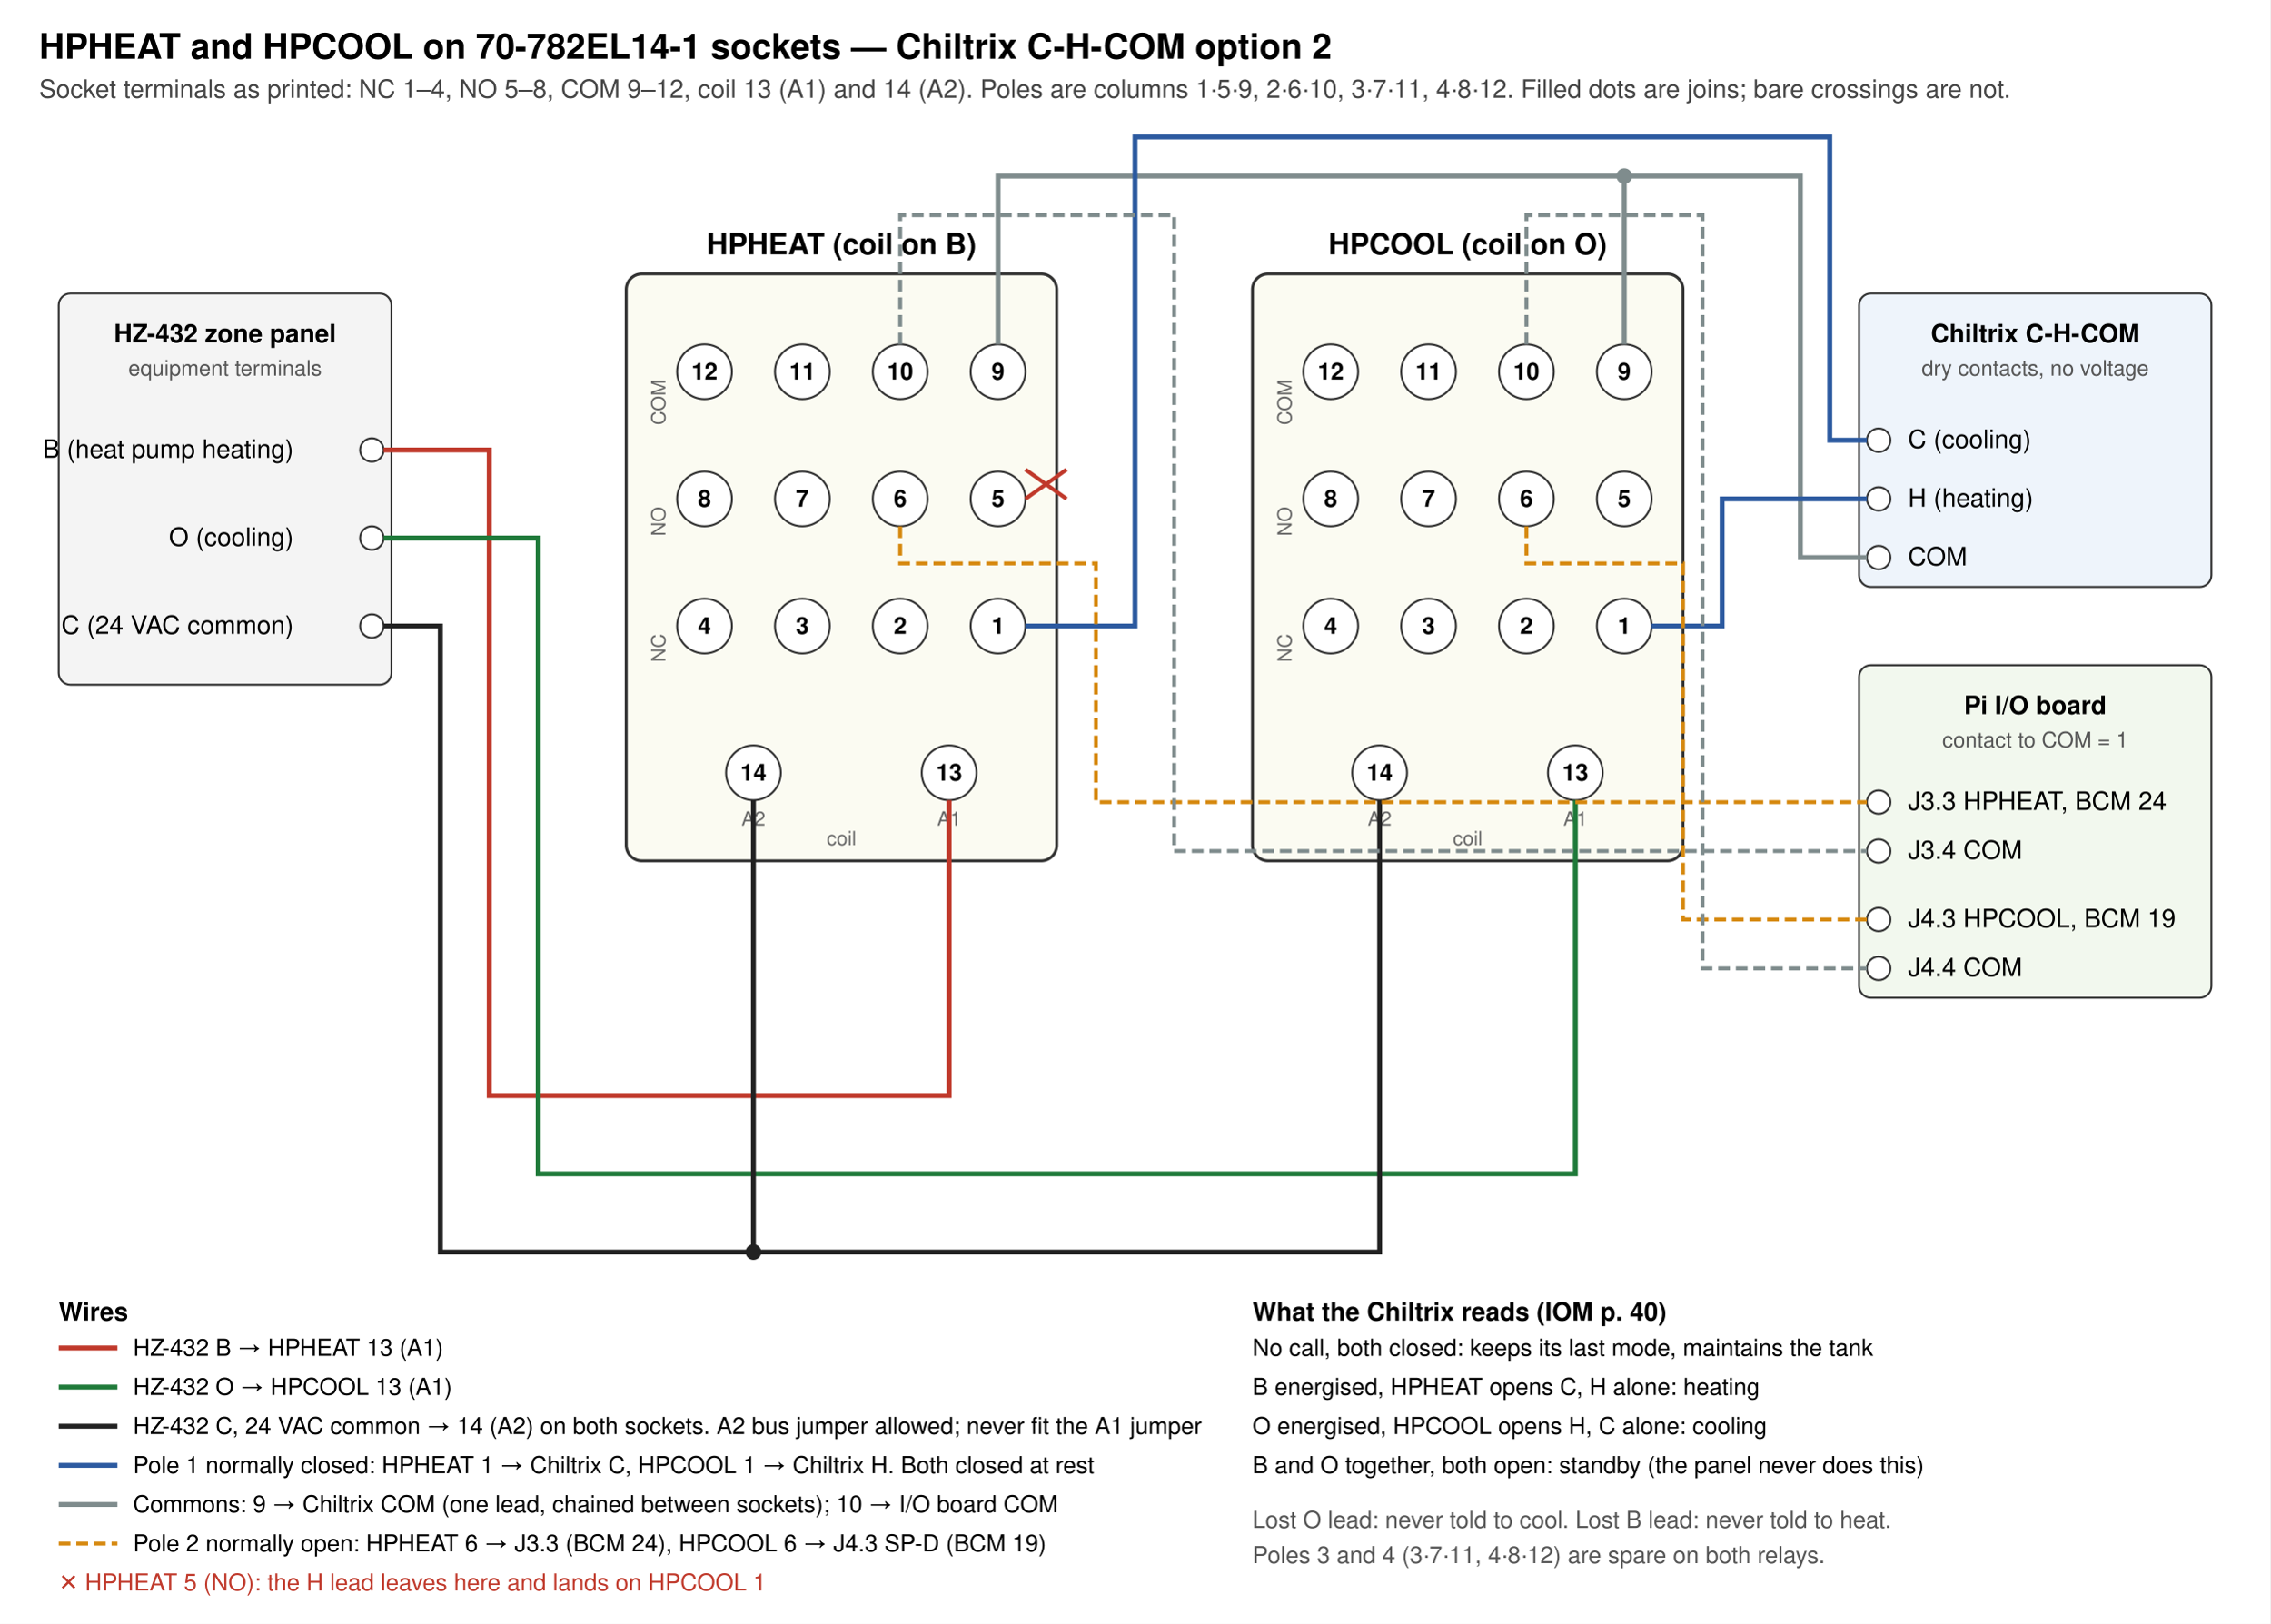
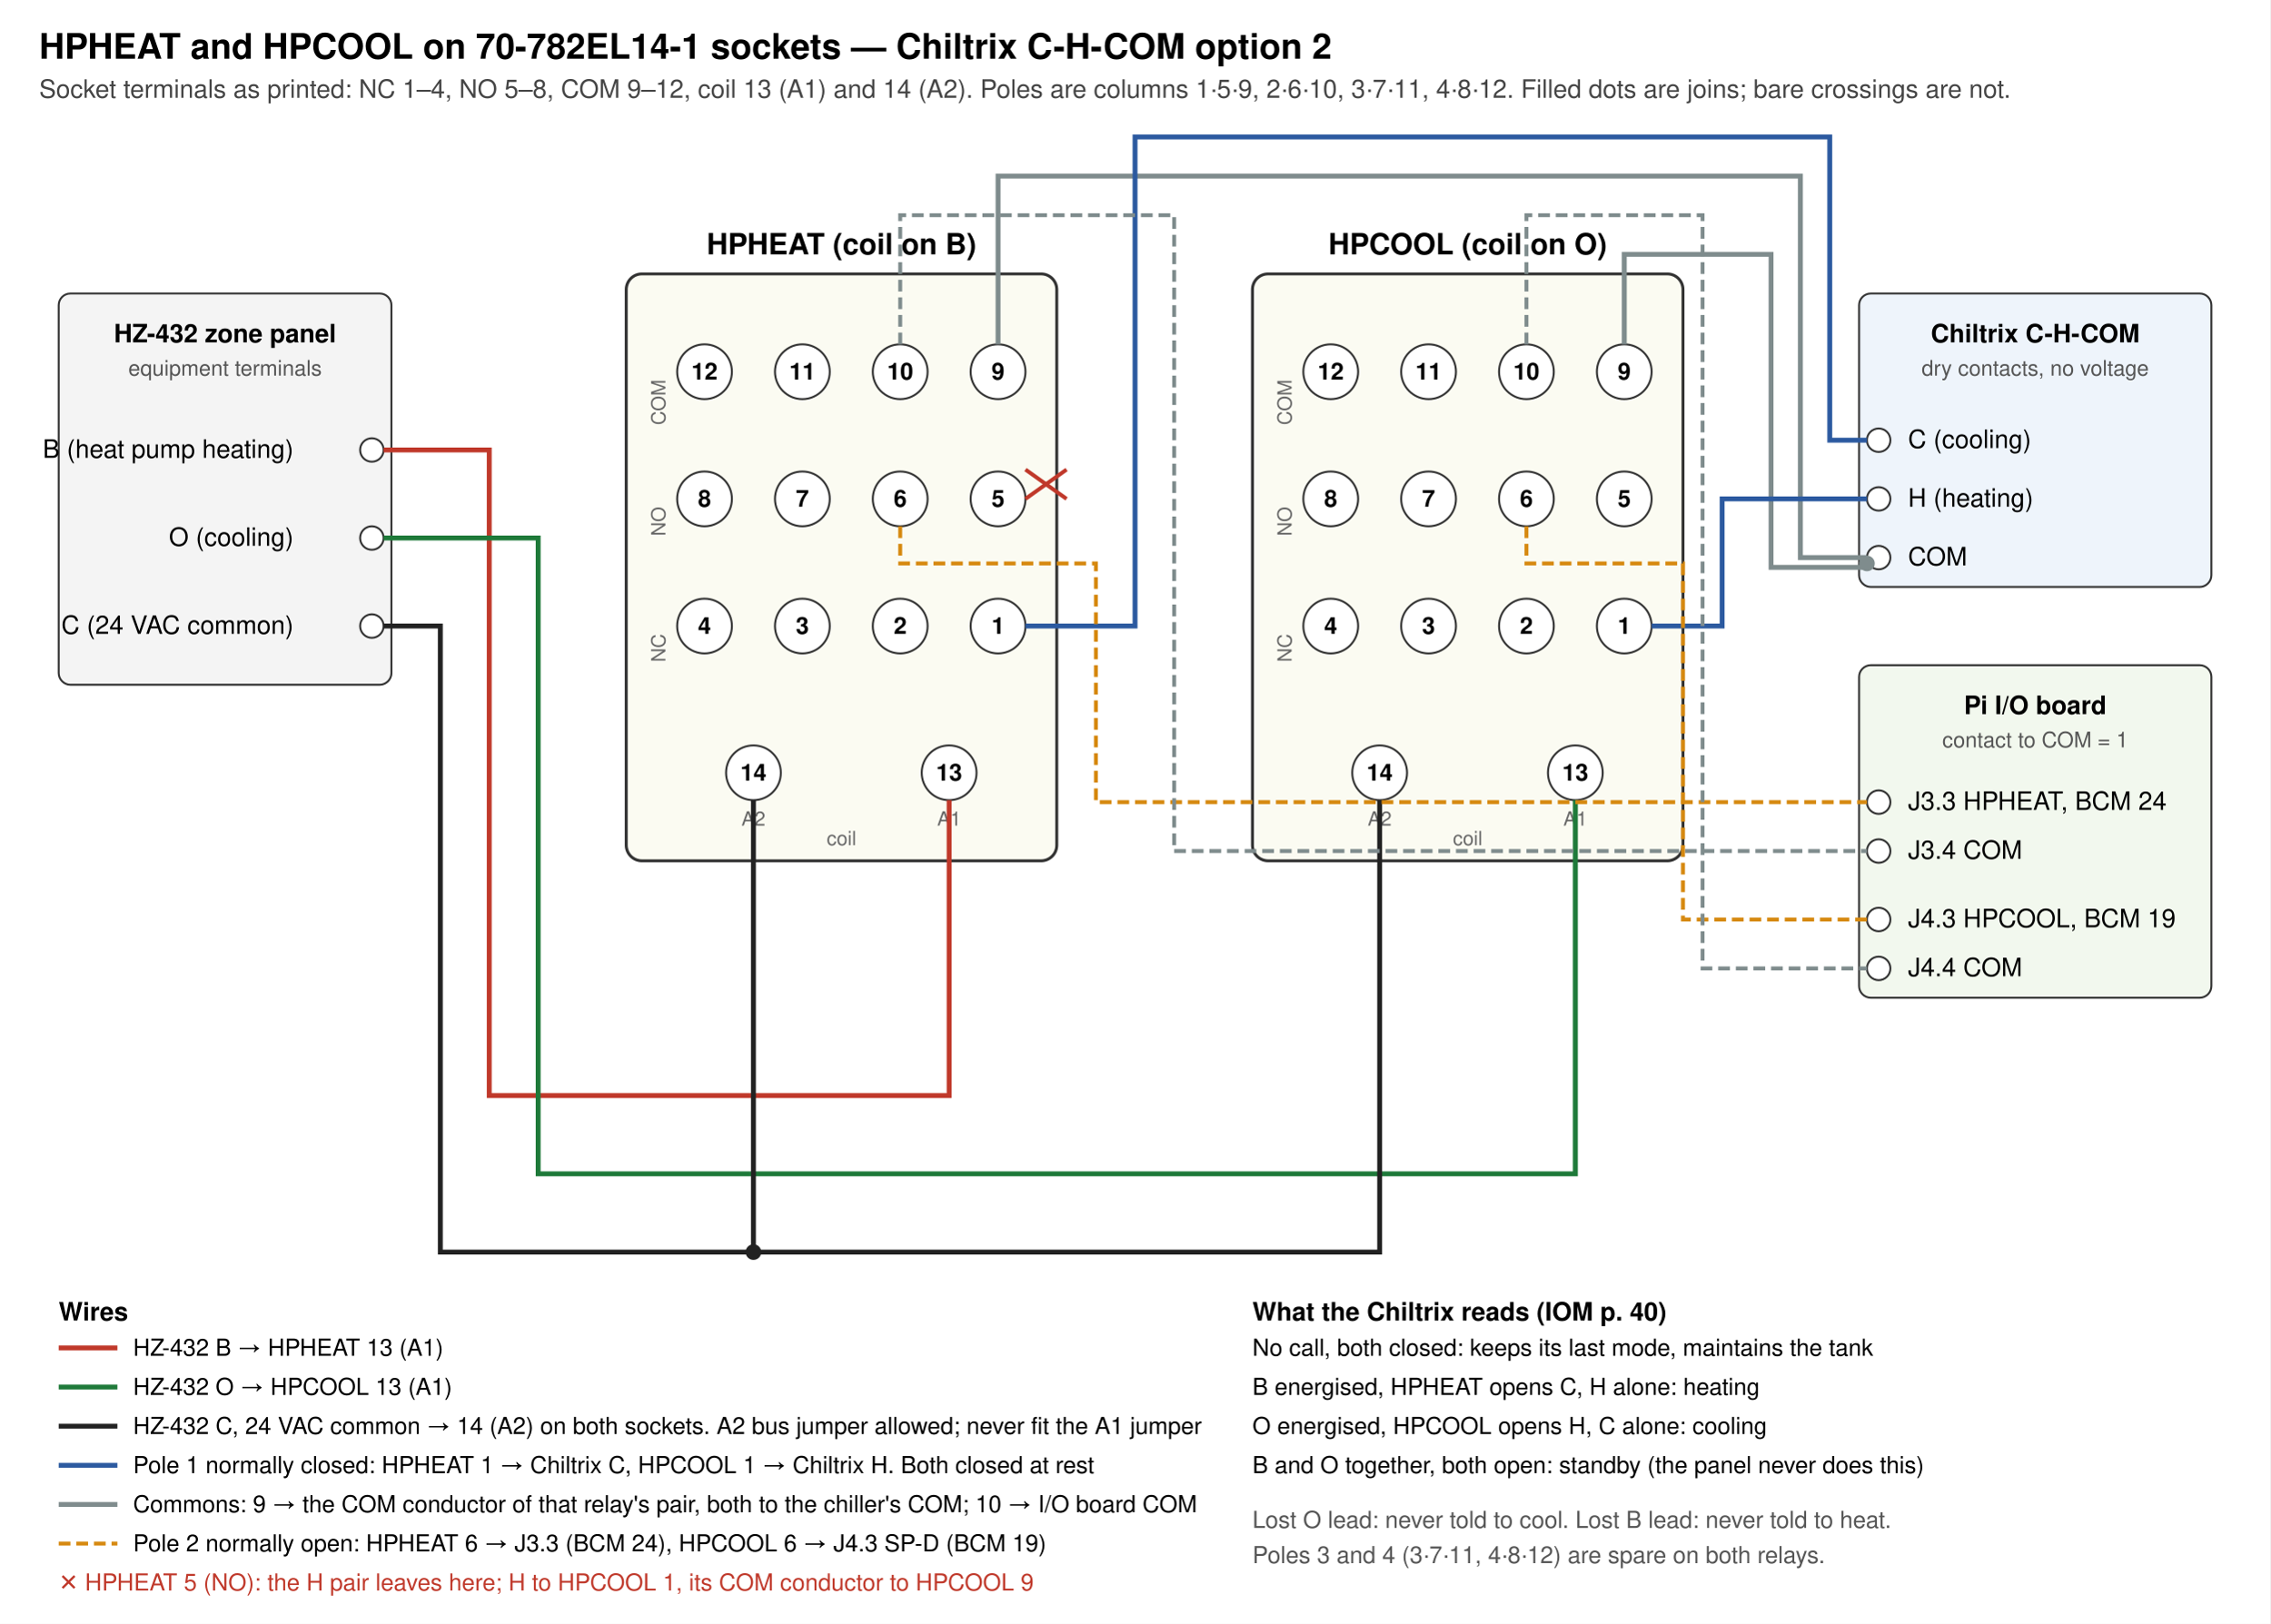
<svg xmlns="http://www.w3.org/2000/svg" width="1160" height="830" viewBox="0 0 1160 830" font-family="Helvetica, Arial, sans-serif" font-size="13">
  <rect width="1160" height="830" fill="#ffffff" />
  <text x="20" y="30" font-size="18" font-weight="bold">HPHEAT and HPCOOL on 70-782EL14-1 sockets — Chiltrix C-H-COM option 2</text>
  <text x="20" y="50" fill="#444">Socket terminals as printed: NC 1–4, NO 5–8, COM 9–12, coil 13 (A1) and 14 (A2). Poles are columns 1·5·9, 2·6·10, 3·7·11, 4·8·12. Filled dots are joins; bare crossings are not.</text>
  <g>
    <rect x="30" y="150" width="170" height="200" rx="6" fill="#f4f4f4" stroke="#333" />
    <text x="115" y="175" text-anchor="middle" font-weight="bold">HZ-432 zone panel</text>
    <text x="115" y="192" text-anchor="middle" fill="#555" font-size="11">equipment terminals</text>
    <circle cx="190" cy="230" r="6" fill="#fff" stroke="#333" />
    <text x="150" y="234" text-anchor="end">B (heat pump heating)</text>
    <circle cx="190" cy="275" r="6" fill="#fff" stroke="#333" />
    <text x="150" y="279" text-anchor="end">O (cooling)</text>
    <circle cx="190" cy="320" r="6" fill="#fff" stroke="#333" />
    <text x="150" y="324" text-anchor="end">C (24 VAC common)</text>
  </g>
  <defs>
    <g id="socket">
      <rect x="0" y="0" width="220" height="300" rx="8" fill="#fbfbf2" stroke="#333" stroke-width="1.5" />
      <g fill="#fff" stroke="#333">
        <circle cx="40" cy="50" r="14" />
        <circle cx="90" cy="50" r="14" />
        <circle cx="140" cy="50" r="14" />
        <circle cx="190" cy="50" r="14" />
        <circle cx="40" cy="115" r="14" />
        <circle cx="90" cy="115" r="14" />
        <circle cx="140" cy="115" r="14" />
        <circle cx="190" cy="115" r="14" />
        <circle cx="40" cy="180" r="14" />
        <circle cx="90" cy="180" r="14" />
        <circle cx="140" cy="180" r="14" />
        <circle cx="190" cy="180" r="14" />
        <circle cx="65" cy="255" r="14" />
        <circle cx="165" cy="255" r="14" />
      </g>
      <g text-anchor="middle" font-size="12" font-weight="bold">
        <text x="40" y="54">12</text>
        <text x="90" y="54">11</text>
        <text x="140" y="54">10</text>
        <text x="190" y="54">9</text>
        <text x="40" y="119">8</text>
        <text x="90" y="119">7</text>
        <text x="140" y="119">6</text>
        <text x="190" y="119">5</text>
        <text x="40" y="184">4</text>
        <text x="90" y="184">3</text>
        <text x="140" y="184">2</text>
        <text x="190" y="184">1</text>
        <text x="65" y="259">14</text>
        <text x="165" y="259">13</text>
      </g>
      <g font-size="10" fill="#666" text-anchor="end">
        <text x="20" y="54" transform="rotate(-90 20 54)">COM</text>
        <text x="20" y="119" transform="rotate(-90 20 119)">NO</text>
        <text x="20" y="184" transform="rotate(-90 20 184)">NC</text>
      </g>
      <text x="65" y="282" text-anchor="middle" font-size="10" fill="#666">A2</text>
      <text x="165" y="282" text-anchor="middle" font-size="10" fill="#666">A1</text>
      <text x="110" y="292" text-anchor="middle" font-size="10" fill="#666">coil</text>
    </g>
  </defs>
  <use href="#socket" x="320" y="140" />
  <text x="430" y="130" text-anchor="middle" font-weight="bold" font-size="15">HPHEAT (coil on B)</text>
  <use href="#socket" x="640" y="140" />
  <text x="750" y="130" text-anchor="middle" font-weight="bold" font-size="15">HPCOOL (coil on O)</text>
  <g>
    <rect x="950" y="150" width="180" height="150" rx="6" fill="#eef4fb" stroke="#333" />
    <text x="1040" y="175" text-anchor="middle" font-weight="bold">Chiltrix C-H-COM</text>
    <text x="1040" y="192" text-anchor="middle" fill="#555" font-size="11">dry contacts, no voltage</text>
    <circle cx="960" cy="225" r="6" fill="#fff" stroke="#333" />
    <text x="975" y="229">C  (cooling)</text>
    <circle cx="960" cy="255" r="6" fill="#fff" stroke="#333" />
    <text x="975" y="259">H  (heating)</text>
    <circle cx="960" cy="285" r="6" fill="#fff" stroke="#333" />
    <text x="975" y="289">COM</text>
  </g>
  <g>
    <rect x="950" y="340" width="180" height="170" rx="6" fill="#f2f8ee" stroke="#333" />
    <text x="1040" y="365" text-anchor="middle" font-weight="bold">Pi I/O board</text>
    <text x="1040" y="382" text-anchor="middle" fill="#555" font-size="11">contact to COM = 1</text>
    <circle cx="960" cy="410" r="6" fill="#fff" stroke="#333" />
    <text x="975" y="414">J3.3  HPHEAT, BCM 24</text>
    <circle cx="960" cy="435" r="6" fill="#fff" stroke="#333" />
    <text x="975" y="439">J3.4  COM</text>
    <circle cx="960" cy="470" r="6" fill="#fff" stroke="#333" />
    <text x="975" y="474">J4.3  HPCOOL, BCM 19</text>
    <circle cx="960" cy="495" r="6" fill="#fff" stroke="#333" />
    <text x="975" y="499">J4.4  COM</text>
  </g>
  <g fill="none" stroke-width="2.5">
    <polyline points="196,230 250,230 250,560 485,560 485,409" stroke="#c0392b" />
    <polyline points="196,275 275,275 275,600 805,600 805,409" stroke="#1f7a3a" />
    <polyline points="196,320 225,320 225,640 385,640 385,409" stroke="#222" />
    <polyline points="385,640 705,640 705,409" stroke="#222" />
  </g>
  <circle cx="385" cy="640" r="4" fill="#222" />
  <g fill="none" stroke-width="2.5">
    <polyline points="510,176 510,90 920,90 920,285 954,285" stroke="#7f8c8d" />
-     <polyline points="830,176 830,90" stroke="#7f8c8d" />
+     <polyline points="830,176 830,130 905,130 905,290 954,290" stroke="#7f8c8d" />
    <polyline points="524,320 580,320 580,70 935,70 935,225 954,225" stroke="#2c5aa0" />
    <polyline points="844,320 880,320 880,255 954,255" stroke="#2c5aa0" />
  </g>
-   <circle cx="830" cy="90" r="4" fill="#7f8c8d" />
+   <circle cx="954" cy="288" r="4" fill="#7f8c8d" />
  <g fill="none" stroke-width="2" stroke-dasharray="6 3">
    <polyline points="460,269 460,288 560,288 560,410 954,410" stroke="#d68910" />
    <polyline points="460,176 460,110 600,110 600,435 954,435" stroke="#7f8c8d" />
    <polyline points="780,269 780,288 860,288 860,470 954,470" stroke="#d68910" />
    <polyline points="780,176 780,110 870,110 870,495 954,495" stroke="#7f8c8d" />
  </g>
  <line x1="524" y1="255" x2="545" y2="240" stroke="#c0392b" stroke-width="2" />
  <line x1="524" y1="240" x2="545" y2="255" stroke="#c0392b" stroke-width="2" />
  <g transform="translate(30,675)" font-size="12">
    <text x="0" y="0" font-weight="bold" font-size="13">Wires</text>
    <line x1="0" y1="14" x2="30" y2="14" stroke="#c0392b" stroke-width="2.5" />
    <text x="38" y="18">HZ-432 B → HPHEAT 13 (A1)</text>
    <line x1="0" y1="34" x2="30" y2="34" stroke="#1f7a3a" stroke-width="2.5" />
    <text x="38" y="38">HZ-432 O → HPCOOL 13 (A1)</text>
    <line x1="0" y1="54" x2="30" y2="54" stroke="#222" stroke-width="2.5" />
    <text x="38" y="58">HZ-432 C, 24 VAC common → 14 (A2) on both sockets. A2 bus jumper allowed; never fit the A1 jumper</text>
    <line x1="0" y1="74" x2="30" y2="74" stroke="#2c5aa0" stroke-width="2.5" />
    <text x="38" y="78">Pole 1 normally closed: HPHEAT 1 → Chiltrix C, HPCOOL 1 → Chiltrix H. Both closed at rest</text>
    <line x1="0" y1="94" x2="30" y2="94" stroke="#7f8c8d" stroke-width="2.5" />
-     <text x="38" y="98">Commons: 9 → Chiltrix COM (one lead, chained between sockets); 10 → I/O board COM</text>
+     <text x="38" y="98">Commons: 9 → the COM conductor of that relay's pair, both to the chiller's COM; 10 → I/O board COM</text>
    <line x1="0" y1="114" x2="30" y2="114" stroke="#d68910" stroke-width="2" stroke-dasharray="6 3" />
    <text x="38" y="118">Pole 2 normally open: HPHEAT 6 → J3.3 (BCM 24), HPCOOL 6 → J4.3 SP-D (BCM 19)</text>
-     <text x="0" y="138" fill="#c0392b">✕  HPHEAT 5 (NO): the H lead leaves here and lands on HPCOOL 1</text>
+     <text x="0" y="138" fill="#c0392b">✕  HPHEAT 5 (NO): the H pair leaves here; H to HPCOOL 1, its COM conductor to HPCOOL 9</text>
  </g>
  <g transform="translate(640,675)" font-size="12">
    <text x="0" y="0" font-weight="bold" font-size="13">What the Chiltrix reads (IOM p. 40)</text>
    <text x="0" y="18">No call, both closed: keeps its last mode, maintains the tank</text>
    <text x="0" y="38">B energised, HPHEAT opens C, H alone: heating</text>
    <text x="0" y="58">O energised, HPCOOL opens H, C alone: cooling</text>
    <text x="0" y="78">B and O together, both open: standby (the panel never does this)</text>
    <text x="0" y="106" fill="#555">Lost O lead: never told to cool. Lost B lead: never told to heat.</text>
    <text x="0" y="124" fill="#555">Poles 3 and 4 (3·7·11, 4·8·12) are spare on both relays.</text>
  </g>
</svg>
